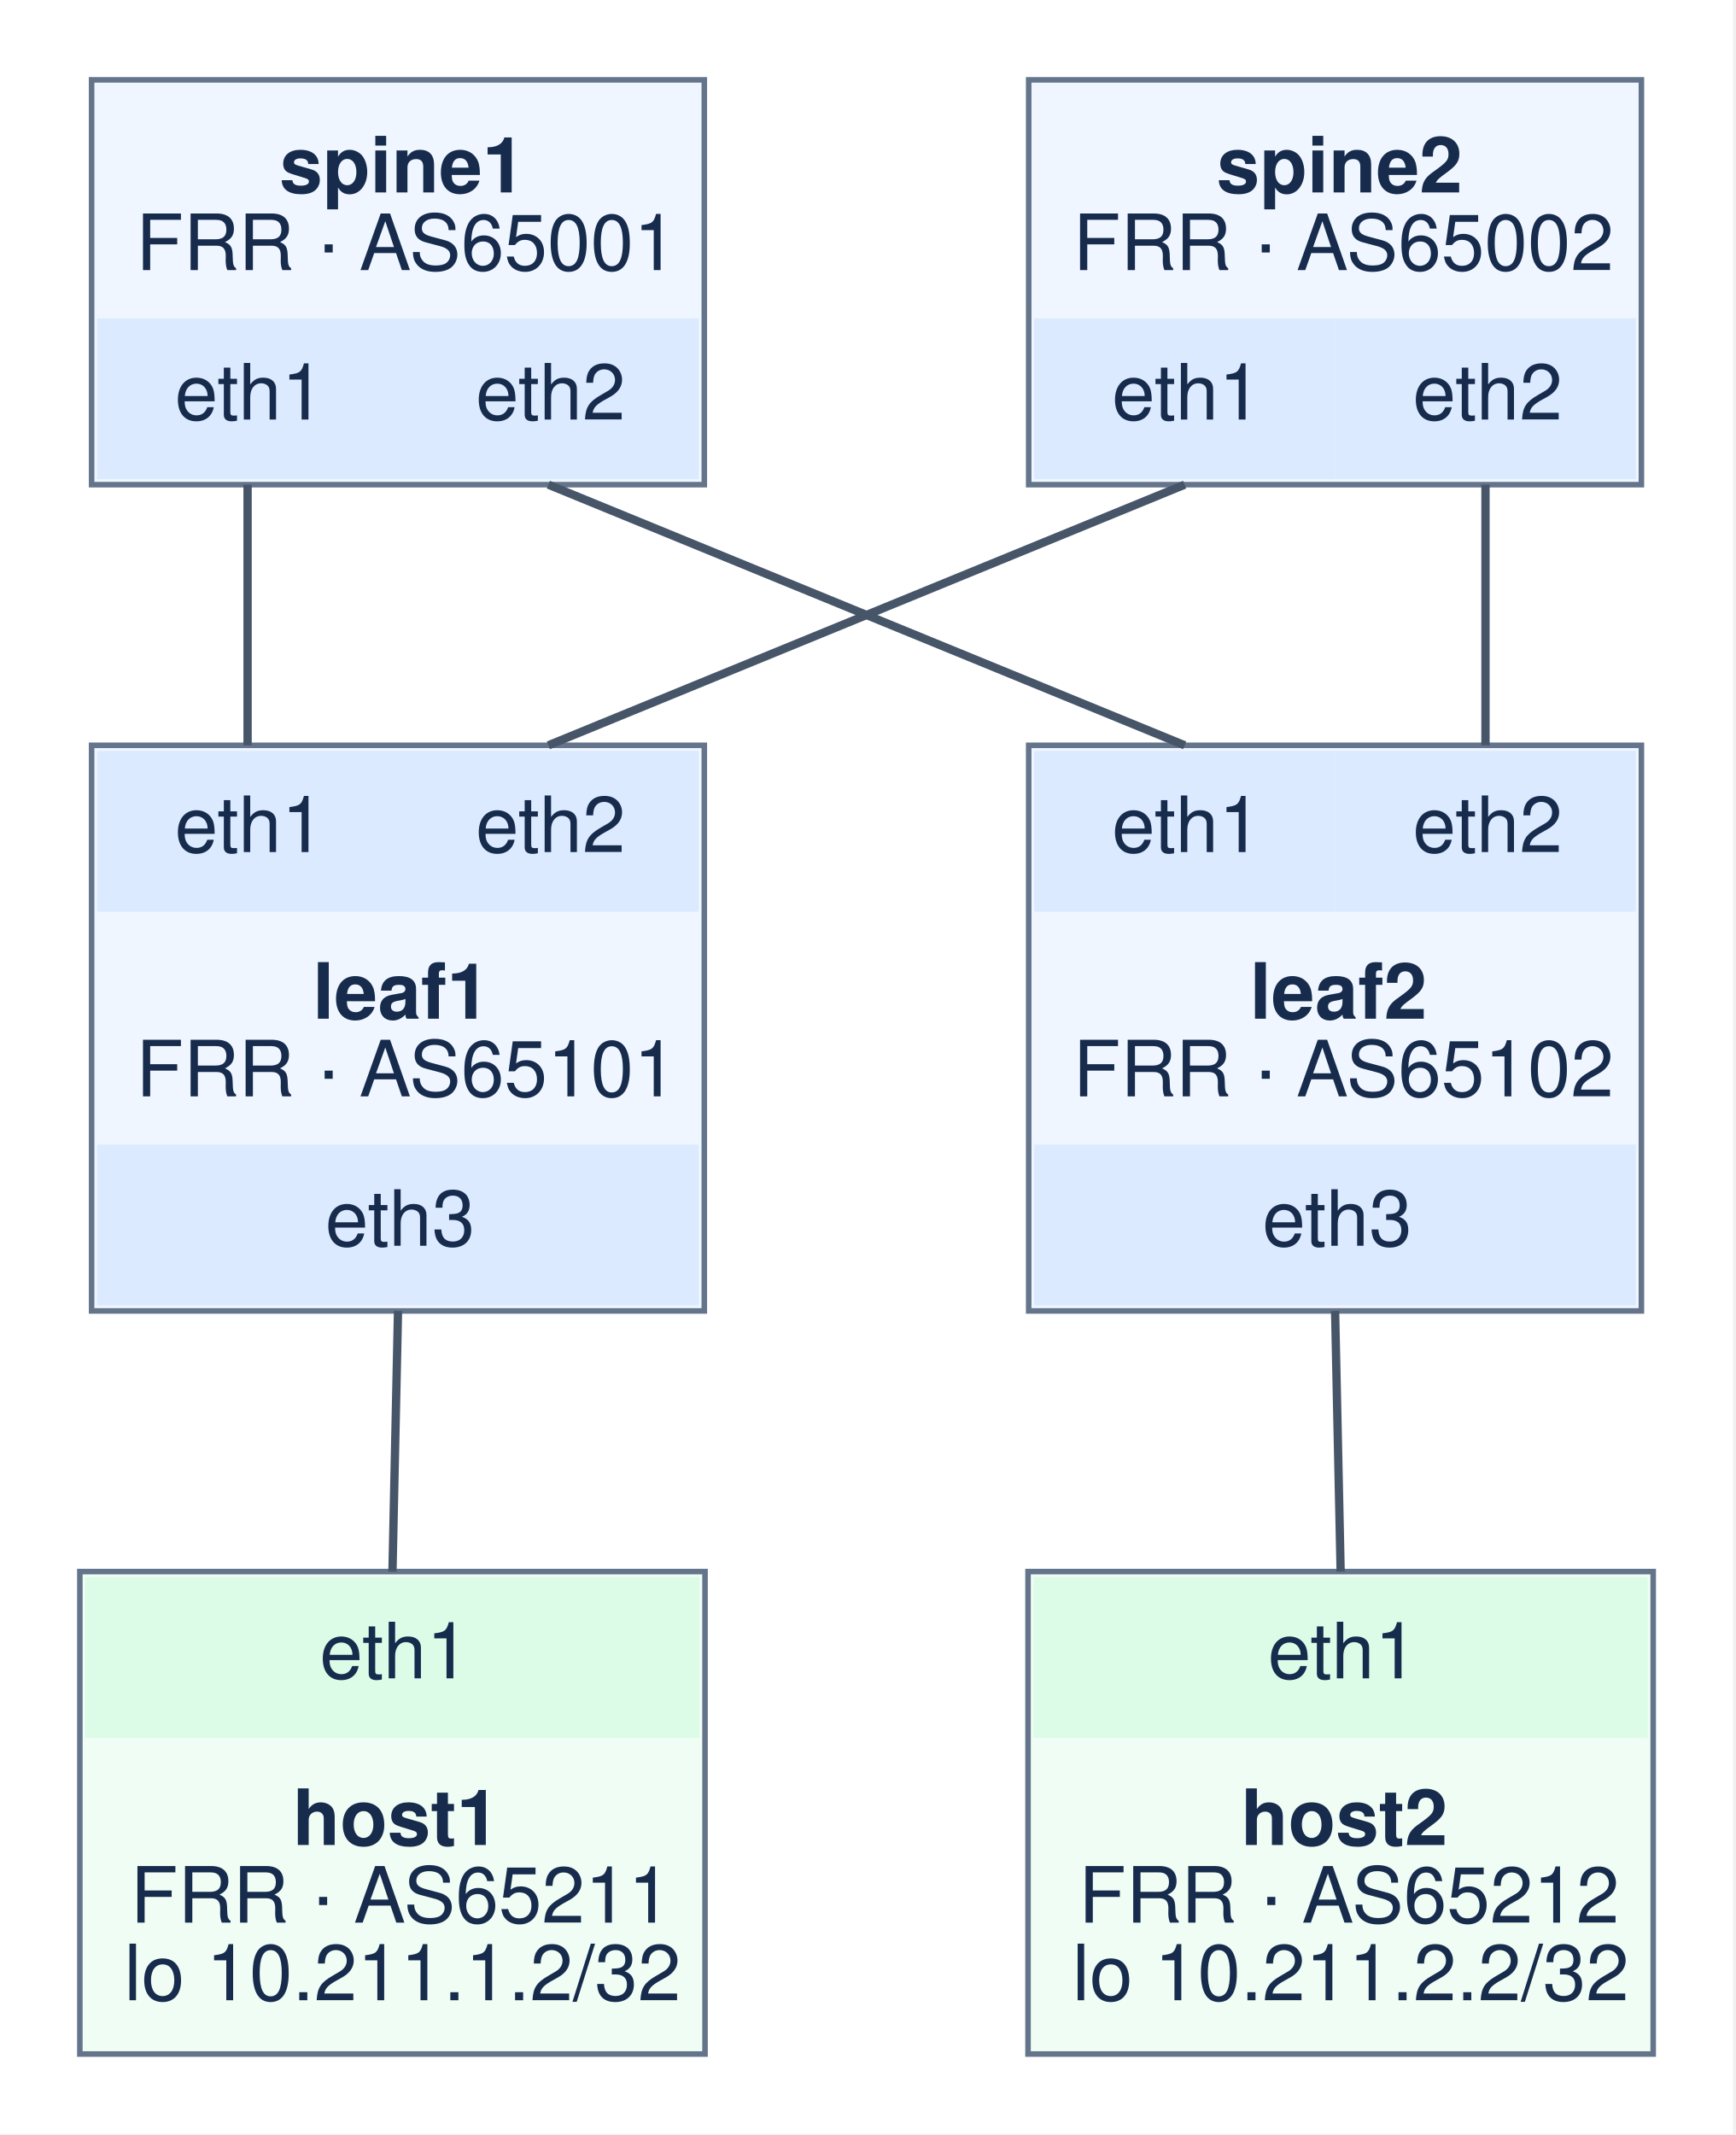
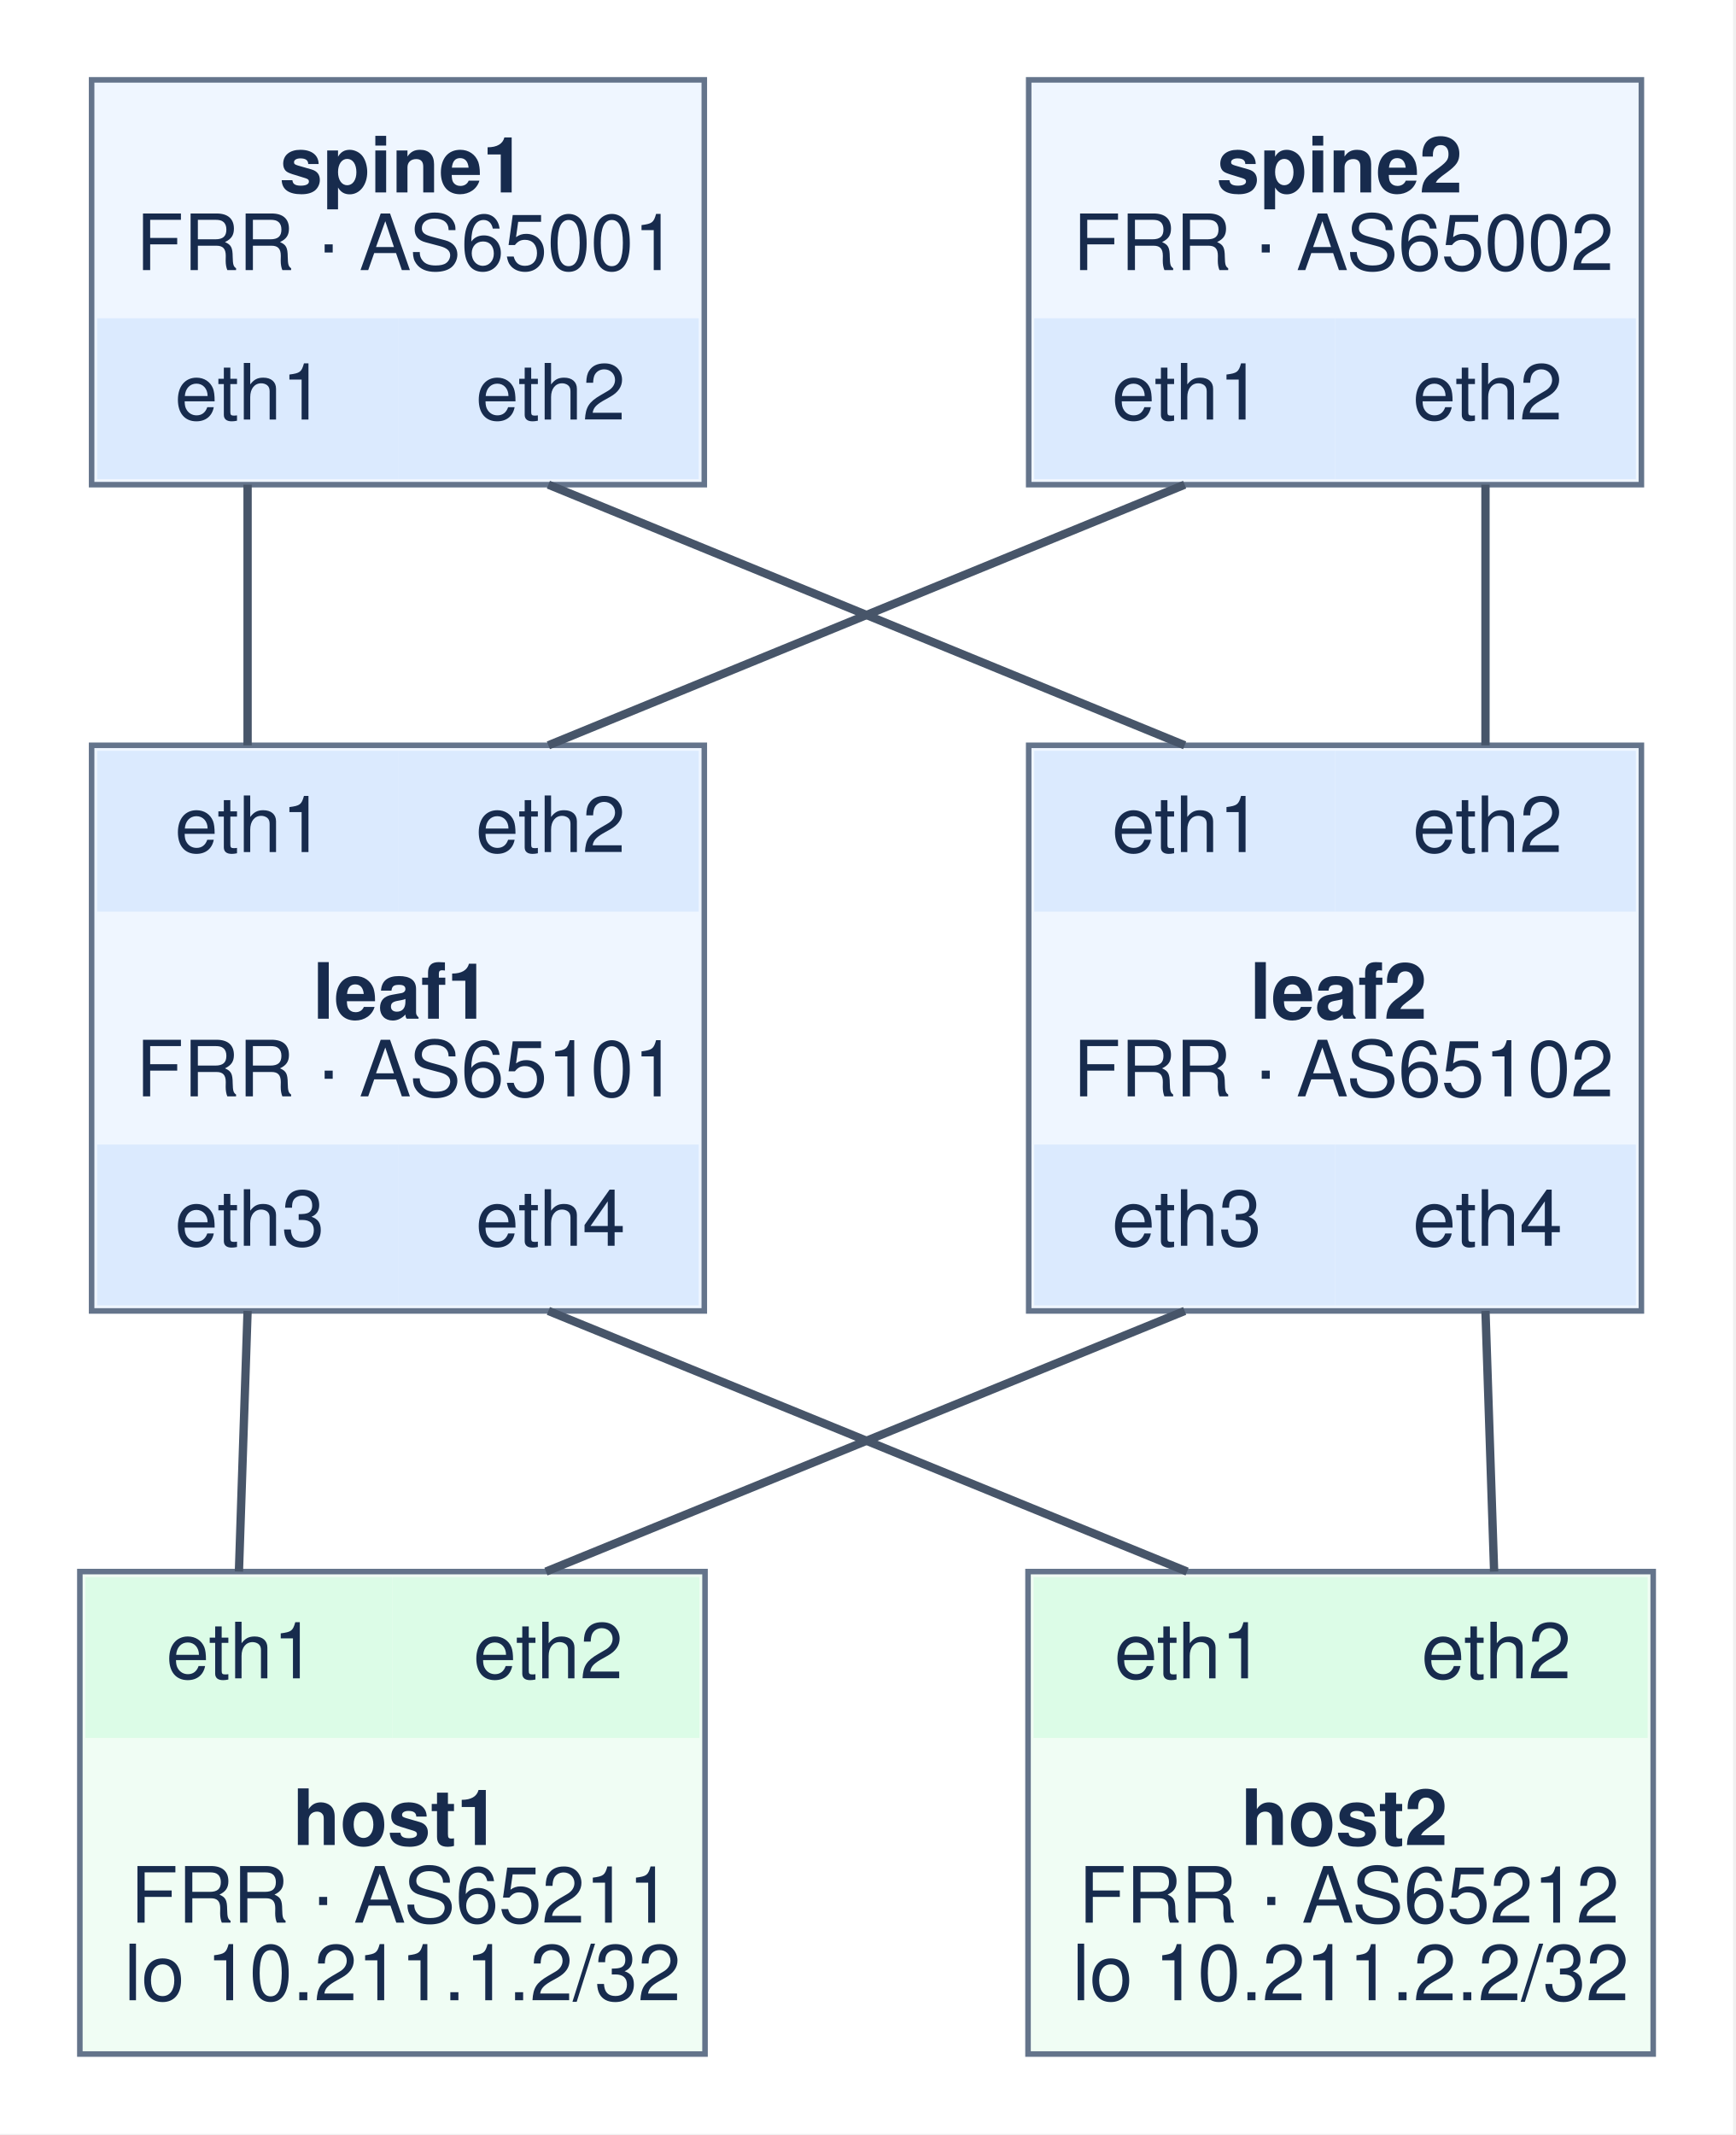
<svg xmlns="http://www.w3.org/2000/svg" width="313pt" height="385pt" viewBox="0.00 0.00 313.00 385.00">
  <g id="graph0" class="graph" transform="scale(1 1) rotate(0) translate(14.4 370.4)">
    <polygon fill="#ffffff" stroke="none" points="-14.4,14.4 -14.4,-370.4 298.15,-370.4 298.15,14.4 -14.4,14.4" />
    <g id="node1" class="node">
      <polygon fill="#eff6ff" stroke="none" points="2.12,-283 2.12,-356 112.62,-356 112.62,-283 2.12,-283" />
      <text xml:space="preserve" text-anchor="start" x="36" y="-335.7" font-family="Helvetica,sans-Serif" font-weight="bold" font-size="14.00" fill="#172b4d">spine1</text>
      <text xml:space="preserve" text-anchor="start" x="10.12" y="-321.7" font-family="Helvetica,sans-Serif" font-size="14.00" fill="#172b4d">FRR · AS65001</text>
      <polygon fill="#dbeafe" stroke="none" points="3.12,-284 3.12,-313 57.38,-313 57.38,-284 3.12,-284" />
      <text xml:space="preserve" text-anchor="start" x="17.12" y="-294.75" font-family="Helvetica,sans-Serif" font-size="14.00" fill="#172b4d">eth1</text>
      <polygon fill="#dbeafe" stroke="none" points="57.38,-284 57.38,-313 111.62,-313 111.62,-284 57.38,-284" />
      <text xml:space="preserve" text-anchor="start" x="71.38" y="-294.75" font-family="Helvetica,sans-Serif" font-size="14.00" fill="#172b4d">eth2</text>
      <polygon fill="none" stroke="#64748b" points="2.12,-283 2.12,-356 112.62,-356 112.62,-283 2.12,-283" />
    </g>
    <g id="node3" class="node">
      <polygon fill="#eff6ff" stroke="none" points="2.12,-134 2.12,-236 112.62,-236 112.62,-134 2.12,-134" />
      <polygon fill="#dbeafe" stroke="none" points="3.12,-206 3.12,-235 57.38,-235 57.38,-206 3.12,-206" />
      <text xml:space="preserve" text-anchor="start" x="17.12" y="-216.75" font-family="Helvetica,sans-Serif" font-size="14.00" fill="#172b4d">eth1</text>
      <polygon fill="#dbeafe" stroke="none" points="57.38,-206 57.38,-235 111.62,-235 111.62,-206 57.38,-206" />
      <text xml:space="preserve" text-anchor="start" x="71.38" y="-216.75" font-family="Helvetica,sans-Serif" font-size="14.00" fill="#172b4d">eth2</text>
      <text xml:space="preserve" text-anchor="start" x="42" y="-186.7" font-family="Helvetica,sans-Serif" font-weight="bold" font-size="14.00" fill="#172b4d">leaf1</text>
      <text xml:space="preserve" text-anchor="start" x="10.12" y="-172.7" font-family="Helvetica,sans-Serif" font-size="14.00" fill="#172b4d">FRR · AS65101</text>
-       <polygon fill="#dbeafe" stroke="none" points="3.12,-135 3.12,-164 111.62,-164 111.62,-135 3.12,-135" />
-       <text xml:space="preserve" text-anchor="start" x="44.25" y="-145.75" font-family="Helvetica,sans-Serif" font-size="14.00" fill="#172b4d">eth3</text>
+       <polygon fill="#dbeafe" stroke="none" points="3.12,-135 3.12,-164 57.38,-164 57.38,-135 3.12,-135" />
+       <text xml:space="preserve" text-anchor="start" x="17.12" y="-145.75" font-family="Helvetica,sans-Serif" font-size="14.00" fill="#172b4d">eth3</text>
+       <polygon fill="#dbeafe" stroke="none" points="57.38,-135 57.38,-164 111.62,-164 111.62,-135 57.38,-135" />
+       <text xml:space="preserve" text-anchor="start" x="71.38" y="-145.75" font-family="Helvetica,sans-Serif" font-size="14.00" fill="#172b4d">eth4</text>
      <polygon fill="none" stroke="#64748b" points="2.12,-134 2.12,-236 112.62,-236 112.62,-134 2.12,-134" />
    </g>
    <g id="edge1" class="edge">
      <path fill="none" stroke="#475569" stroke-width="1.5" d="M30.25,-283C30.25,-283 30.25,-236 30.25,-236" />
    </g>
    <g id="node4" class="node">
      <polygon fill="#eff6ff" stroke="none" points="171.12,-134 171.12,-236 281.62,-236 281.62,-134 171.12,-134" />
      <polygon fill="#dbeafe" stroke="none" points="172.12,-206 172.12,-235 226.38,-235 226.38,-206 172.12,-206" />
      <text xml:space="preserve" text-anchor="start" x="186.12" y="-216.75" font-family="Helvetica,sans-Serif" font-size="14.00" fill="#172b4d">eth1</text>
      <polygon fill="#dbeafe" stroke="none" points="226.38,-206 226.38,-235 280.62,-235 280.62,-206 226.38,-206" />
      <text xml:space="preserve" text-anchor="start" x="240.38" y="-216.75" font-family="Helvetica,sans-Serif" font-size="14.00" fill="#172b4d">eth2</text>
      <text xml:space="preserve" text-anchor="start" x="211" y="-186.7" font-family="Helvetica,sans-Serif" font-weight="bold" font-size="14.00" fill="#172b4d">leaf2</text>
      <text xml:space="preserve" text-anchor="start" x="179.12" y="-172.7" font-family="Helvetica,sans-Serif" font-size="14.00" fill="#172b4d">FRR · AS65102</text>
-       <polygon fill="#dbeafe" stroke="none" points="172.12,-135 172.12,-164 280.62,-164 280.62,-135 172.12,-135" />
-       <text xml:space="preserve" text-anchor="start" x="213.25" y="-145.75" font-family="Helvetica,sans-Serif" font-size="14.00" fill="#172b4d">eth3</text>
+       <polygon fill="#dbeafe" stroke="none" points="172.12,-135 172.12,-164 226.38,-164 226.38,-135 172.12,-135" />
+       <text xml:space="preserve" text-anchor="start" x="186.12" y="-145.75" font-family="Helvetica,sans-Serif" font-size="14.00" fill="#172b4d">eth3</text>
+       <polygon fill="#dbeafe" stroke="none" points="226.38,-135 226.38,-164 280.62,-164 280.62,-135 226.38,-135" />
+       <text xml:space="preserve" text-anchor="start" x="240.38" y="-145.75" font-family="Helvetica,sans-Serif" font-size="14.00" fill="#172b4d">eth4</text>
      <polygon fill="none" stroke="#64748b" points="171.12,-134 171.12,-236 281.62,-236 281.62,-134 171.12,-134" />
    </g>
    <g id="edge2" class="edge">
      <path fill="none" stroke="#475569" stroke-width="1.5" d="M84.5,-283C84.5,-283 199.25,-236 199.25,-236" />
    </g>
    <g id="node2" class="node">
      <polygon fill="#eff6ff" stroke="none" points="171.12,-283 171.12,-356 281.62,-356 281.62,-283 171.12,-283" />
      <text xml:space="preserve" text-anchor="start" x="205" y="-335.7" font-family="Helvetica,sans-Serif" font-weight="bold" font-size="14.00" fill="#172b4d">spine2</text>
      <text xml:space="preserve" text-anchor="start" x="179.12" y="-321.7" font-family="Helvetica,sans-Serif" font-size="14.00" fill="#172b4d">FRR · AS65002</text>
      <polygon fill="#dbeafe" stroke="none" points="172.12,-284 172.12,-313 226.38,-313 226.38,-284 172.12,-284" />
      <text xml:space="preserve" text-anchor="start" x="186.12" y="-294.75" font-family="Helvetica,sans-Serif" font-size="14.00" fill="#172b4d">eth1</text>
      <polygon fill="#dbeafe" stroke="none" points="226.38,-284 226.38,-313 280.62,-313 280.62,-284 226.38,-284" />
      <text xml:space="preserve" text-anchor="start" x="240.38" y="-294.75" font-family="Helvetica,sans-Serif" font-size="14.00" fill="#172b4d">eth2</text>
      <polygon fill="none" stroke="#64748b" points="171.12,-283 171.12,-356 281.62,-356 281.62,-283 171.12,-283" />
    </g>
    <g id="edge3" class="edge">
      <path fill="none" stroke="#475569" stroke-width="1.5" d="M199.25,-283C199.25,-283 84.5,-236 84.5,-236" />
    </g>
    <g id="edge4" class="edge">
      <path fill="none" stroke="#475569" stroke-width="1.5" d="M253.5,-283C253.5,-283 253.5,-236 253.5,-236" />
    </g>
    <g id="node5" class="node">
      <polygon fill="#f0fdf4" stroke="none" points="0,0 0,-87 112.75,-87 112.75,0 0,0" />
-       <polygon fill="#dcfce7" stroke="none" points="1,-57 1,-86 111.75,-86 111.75,-57 1,-57" />
-       <text xml:space="preserve" text-anchor="start" x="43.25" y="-67.75" font-family="Helvetica,sans-Serif" font-size="14.00" fill="#172b4d">eth1</text>
+       <polygon fill="#dcfce7" stroke="none" points="1,-57 1,-86 56.38,-86 56.38,-57 1,-57" />
+       <text xml:space="preserve" text-anchor="start" x="15.56" y="-67.75" font-family="Helvetica,sans-Serif" font-size="14.00" fill="#172b4d">eth1</text>
+       <polygon fill="#dcfce7" stroke="none" points="56.38,-57 56.38,-86 111.75,-86 111.75,-57 56.38,-57" />
+       <text xml:space="preserve" text-anchor="start" x="70.94" y="-67.75" font-family="Helvetica,sans-Serif" font-size="14.00" fill="#172b4d">eth2</text>
      <text xml:space="preserve" text-anchor="start" x="38.38" y="-37.7" font-family="Helvetica,sans-Serif" font-weight="bold" font-size="14.00" fill="#172b4d">host1</text>
      <text xml:space="preserve" text-anchor="start" x="9.12" y="-23.7" font-family="Helvetica,sans-Serif" font-size="14.00" fill="#172b4d">FRR · AS65211</text>
      <text xml:space="preserve" text-anchor="start" x="8" y="-9.7" font-family="Helvetica,sans-Serif" font-size="14.00" fill="#172b4d">lo 10.211.1.2/32</text>
      <polygon fill="none" stroke="#64748b" points="0,0 0,-87 112.75,-87 112.75,0 0,0" />
    </g>
    <g id="edge5" class="edge">
-       <path fill="none" stroke="#475569" stroke-width="1.5" d="M57.38,-134C57.38,-134 56.38,-87 56.38,-87" />
+       <path fill="none" stroke="#475569" stroke-width="1.5" d="M30.25,-134C30.25,-134 28.69,-87 28.69,-87" />
    </g>
    <g id="node6" class="node">
      <polygon fill="#f0fdf4" stroke="none" points="171,0 171,-87 283.75,-87 283.75,0 171,0" />
-       <polygon fill="#dcfce7" stroke="none" points="172,-57 172,-86 282.75,-86 282.75,-57 172,-57" />
-       <text xml:space="preserve" text-anchor="start" x="214.25" y="-67.75" font-family="Helvetica,sans-Serif" font-size="14.00" fill="#172b4d">eth1</text>
+       <polygon fill="#dcfce7" stroke="none" points="172,-57 172,-86 227.38,-86 227.38,-57 172,-57" />
+       <text xml:space="preserve" text-anchor="start" x="186.56" y="-67.75" font-family="Helvetica,sans-Serif" font-size="14.00" fill="#172b4d">eth1</text>
+       <polygon fill="#dcfce7" stroke="none" points="227.38,-57 227.38,-86 282.75,-86 282.75,-57 227.38,-57" />
+       <text xml:space="preserve" text-anchor="start" x="241.94" y="-67.75" font-family="Helvetica,sans-Serif" font-size="14.00" fill="#172b4d">eth2</text>
      <text xml:space="preserve" text-anchor="start" x="209.38" y="-37.7" font-family="Helvetica,sans-Serif" font-weight="bold" font-size="14.00" fill="#172b4d">host2</text>
      <text xml:space="preserve" text-anchor="start" x="180.12" y="-23.7" font-family="Helvetica,sans-Serif" font-size="14.00" fill="#172b4d">FRR · AS65212</text>
      <text xml:space="preserve" text-anchor="start" x="179" y="-9.7" font-family="Helvetica,sans-Serif" font-size="14.00" fill="#172b4d">lo 10.211.2.2/32</text>
      <polygon fill="none" stroke="#64748b" points="171,0 171,-87 283.75,-87 283.75,0 171,0" />
    </g>
    <g id="edge6" class="edge">
-       <path fill="none" stroke="#475569" stroke-width="1.5" d="M226.38,-134C226.38,-134 227.38,-87 227.38,-87" />
+       <path fill="none" stroke="#475569" stroke-width="1.5" d="M84.5,-134C84.5,-134 199.69,-87 199.69,-87" />
+     </g>
+     <g id="edge7" class="edge">
+       <path fill="none" stroke="#475569" stroke-width="1.5" d="M199.25,-134C199.25,-134 84.06,-87 84.06,-87" />
+     </g>
+     <g id="edge8" class="edge">
+       <path fill="none" stroke="#475569" stroke-width="1.5" d="M253.5,-134C253.5,-134 255.06,-87 255.06,-87" />
    </g>
  </g>
</svg>
